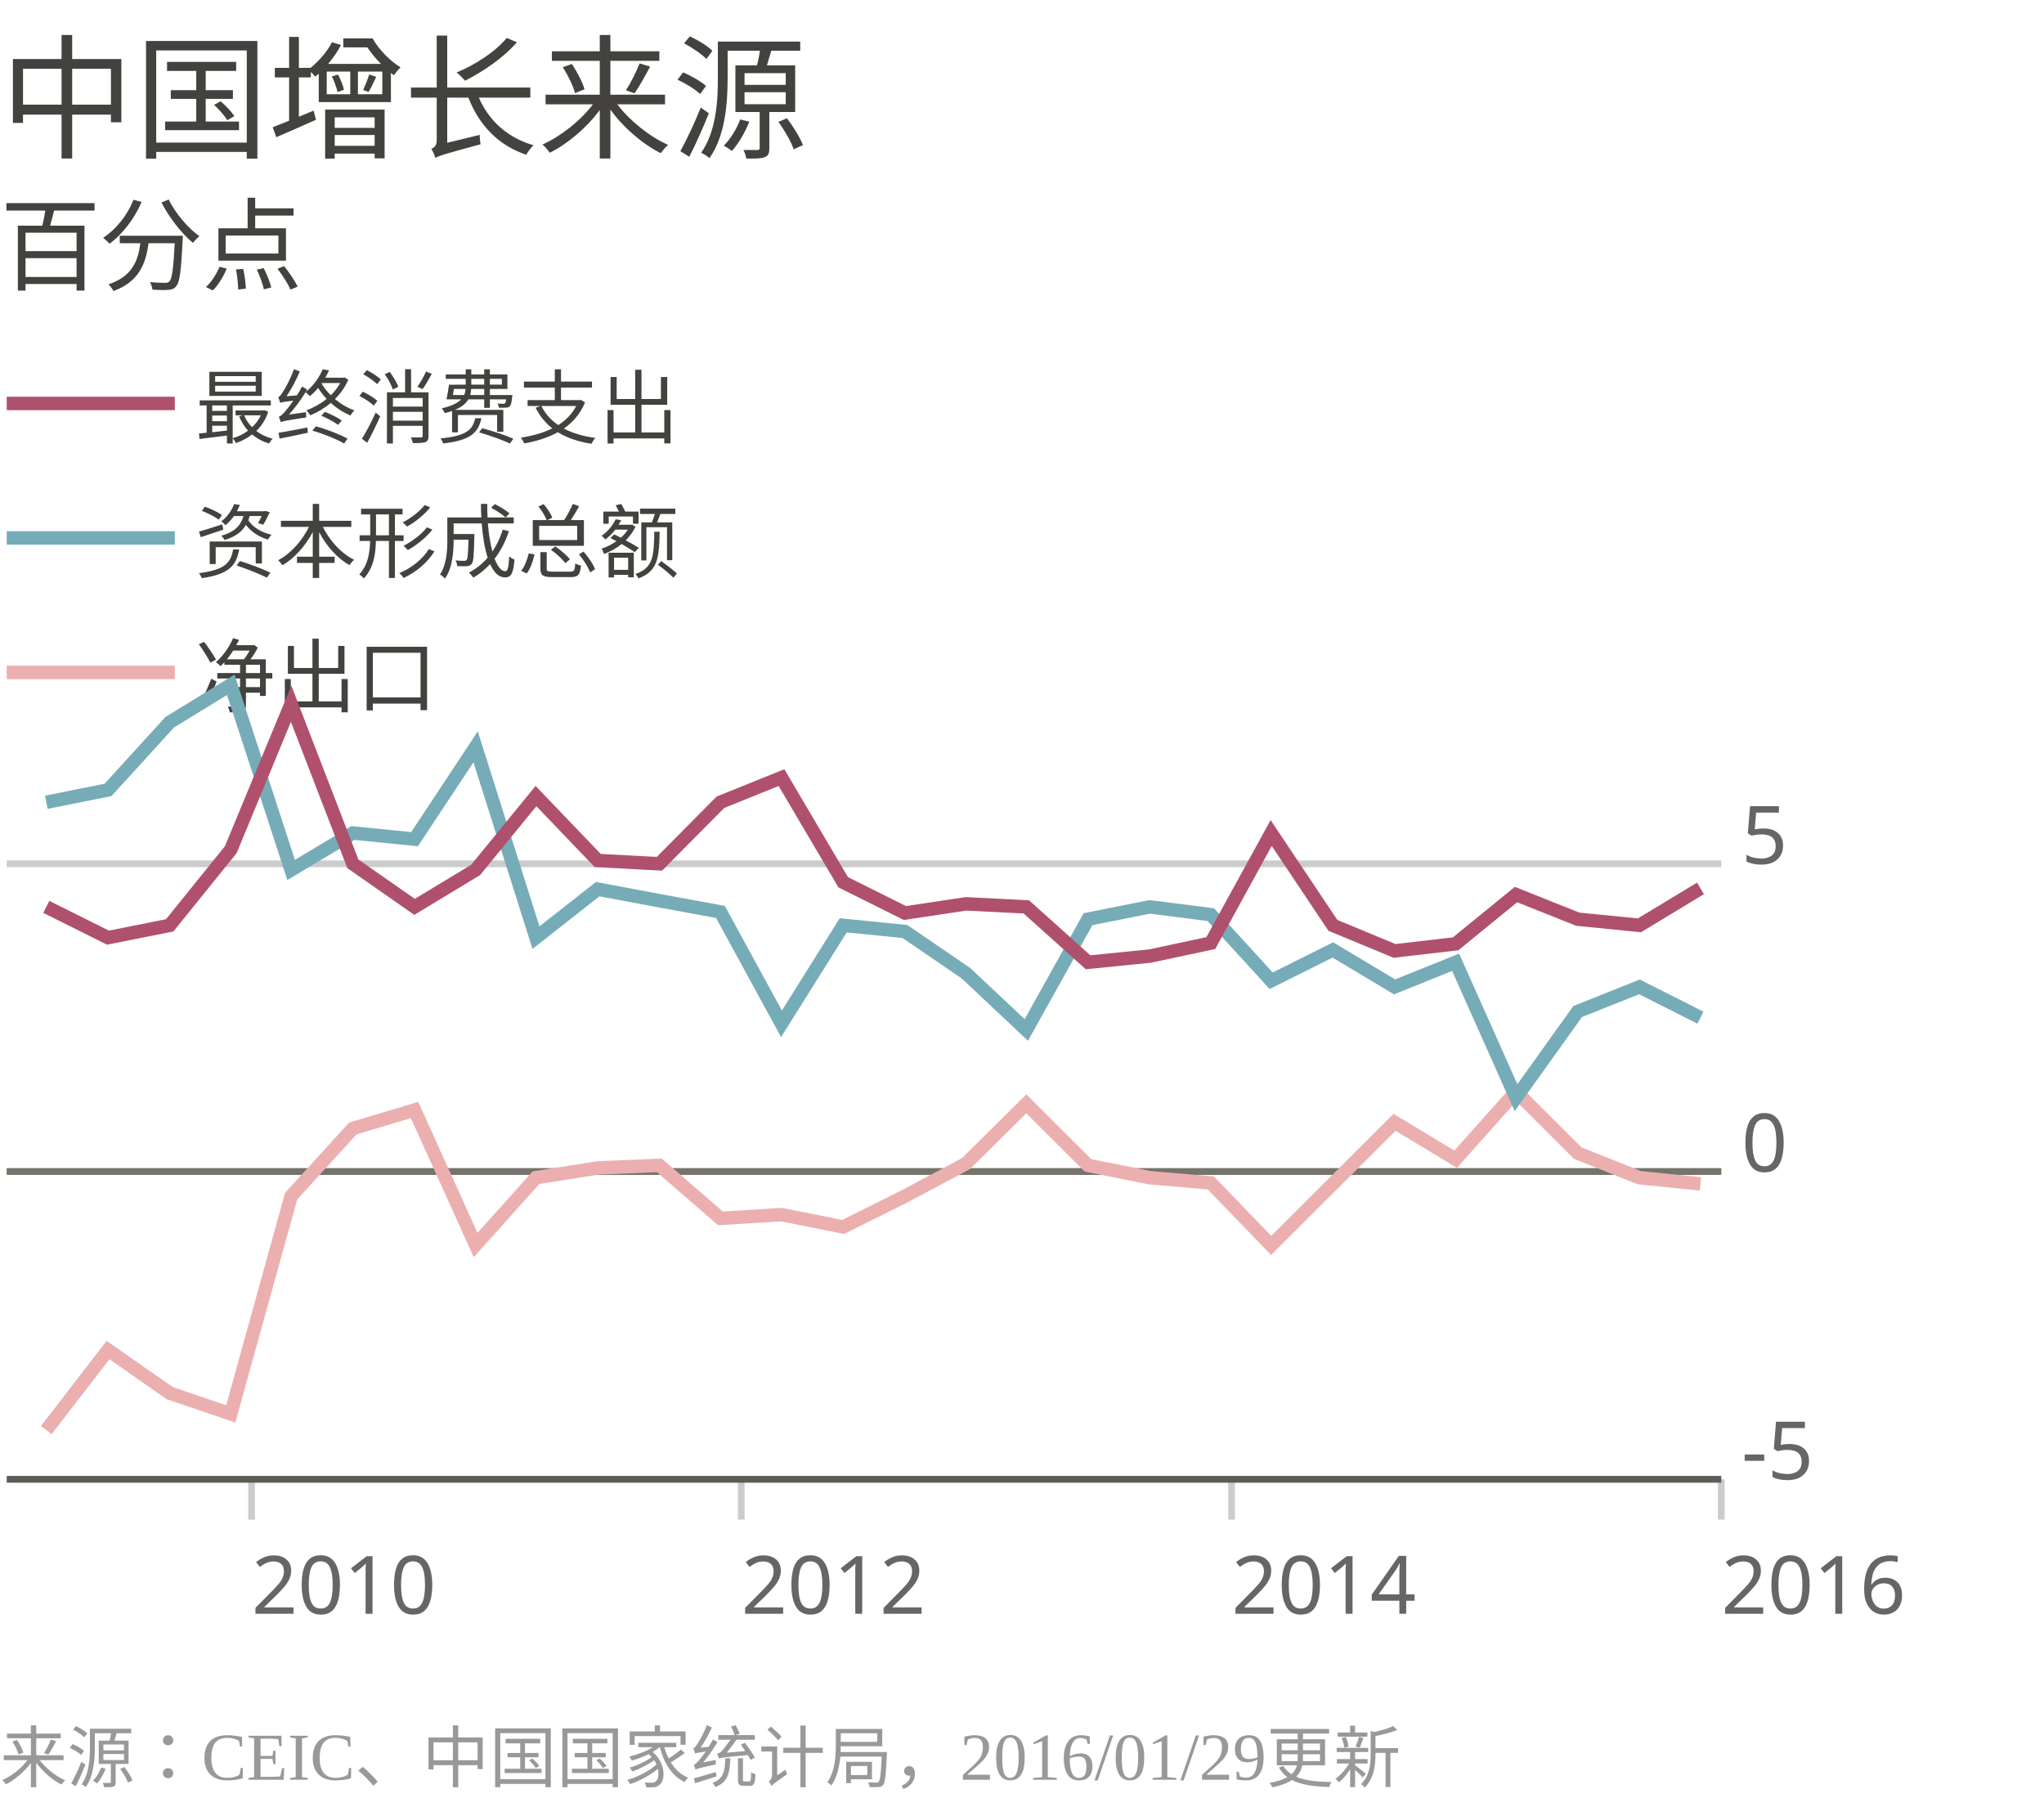
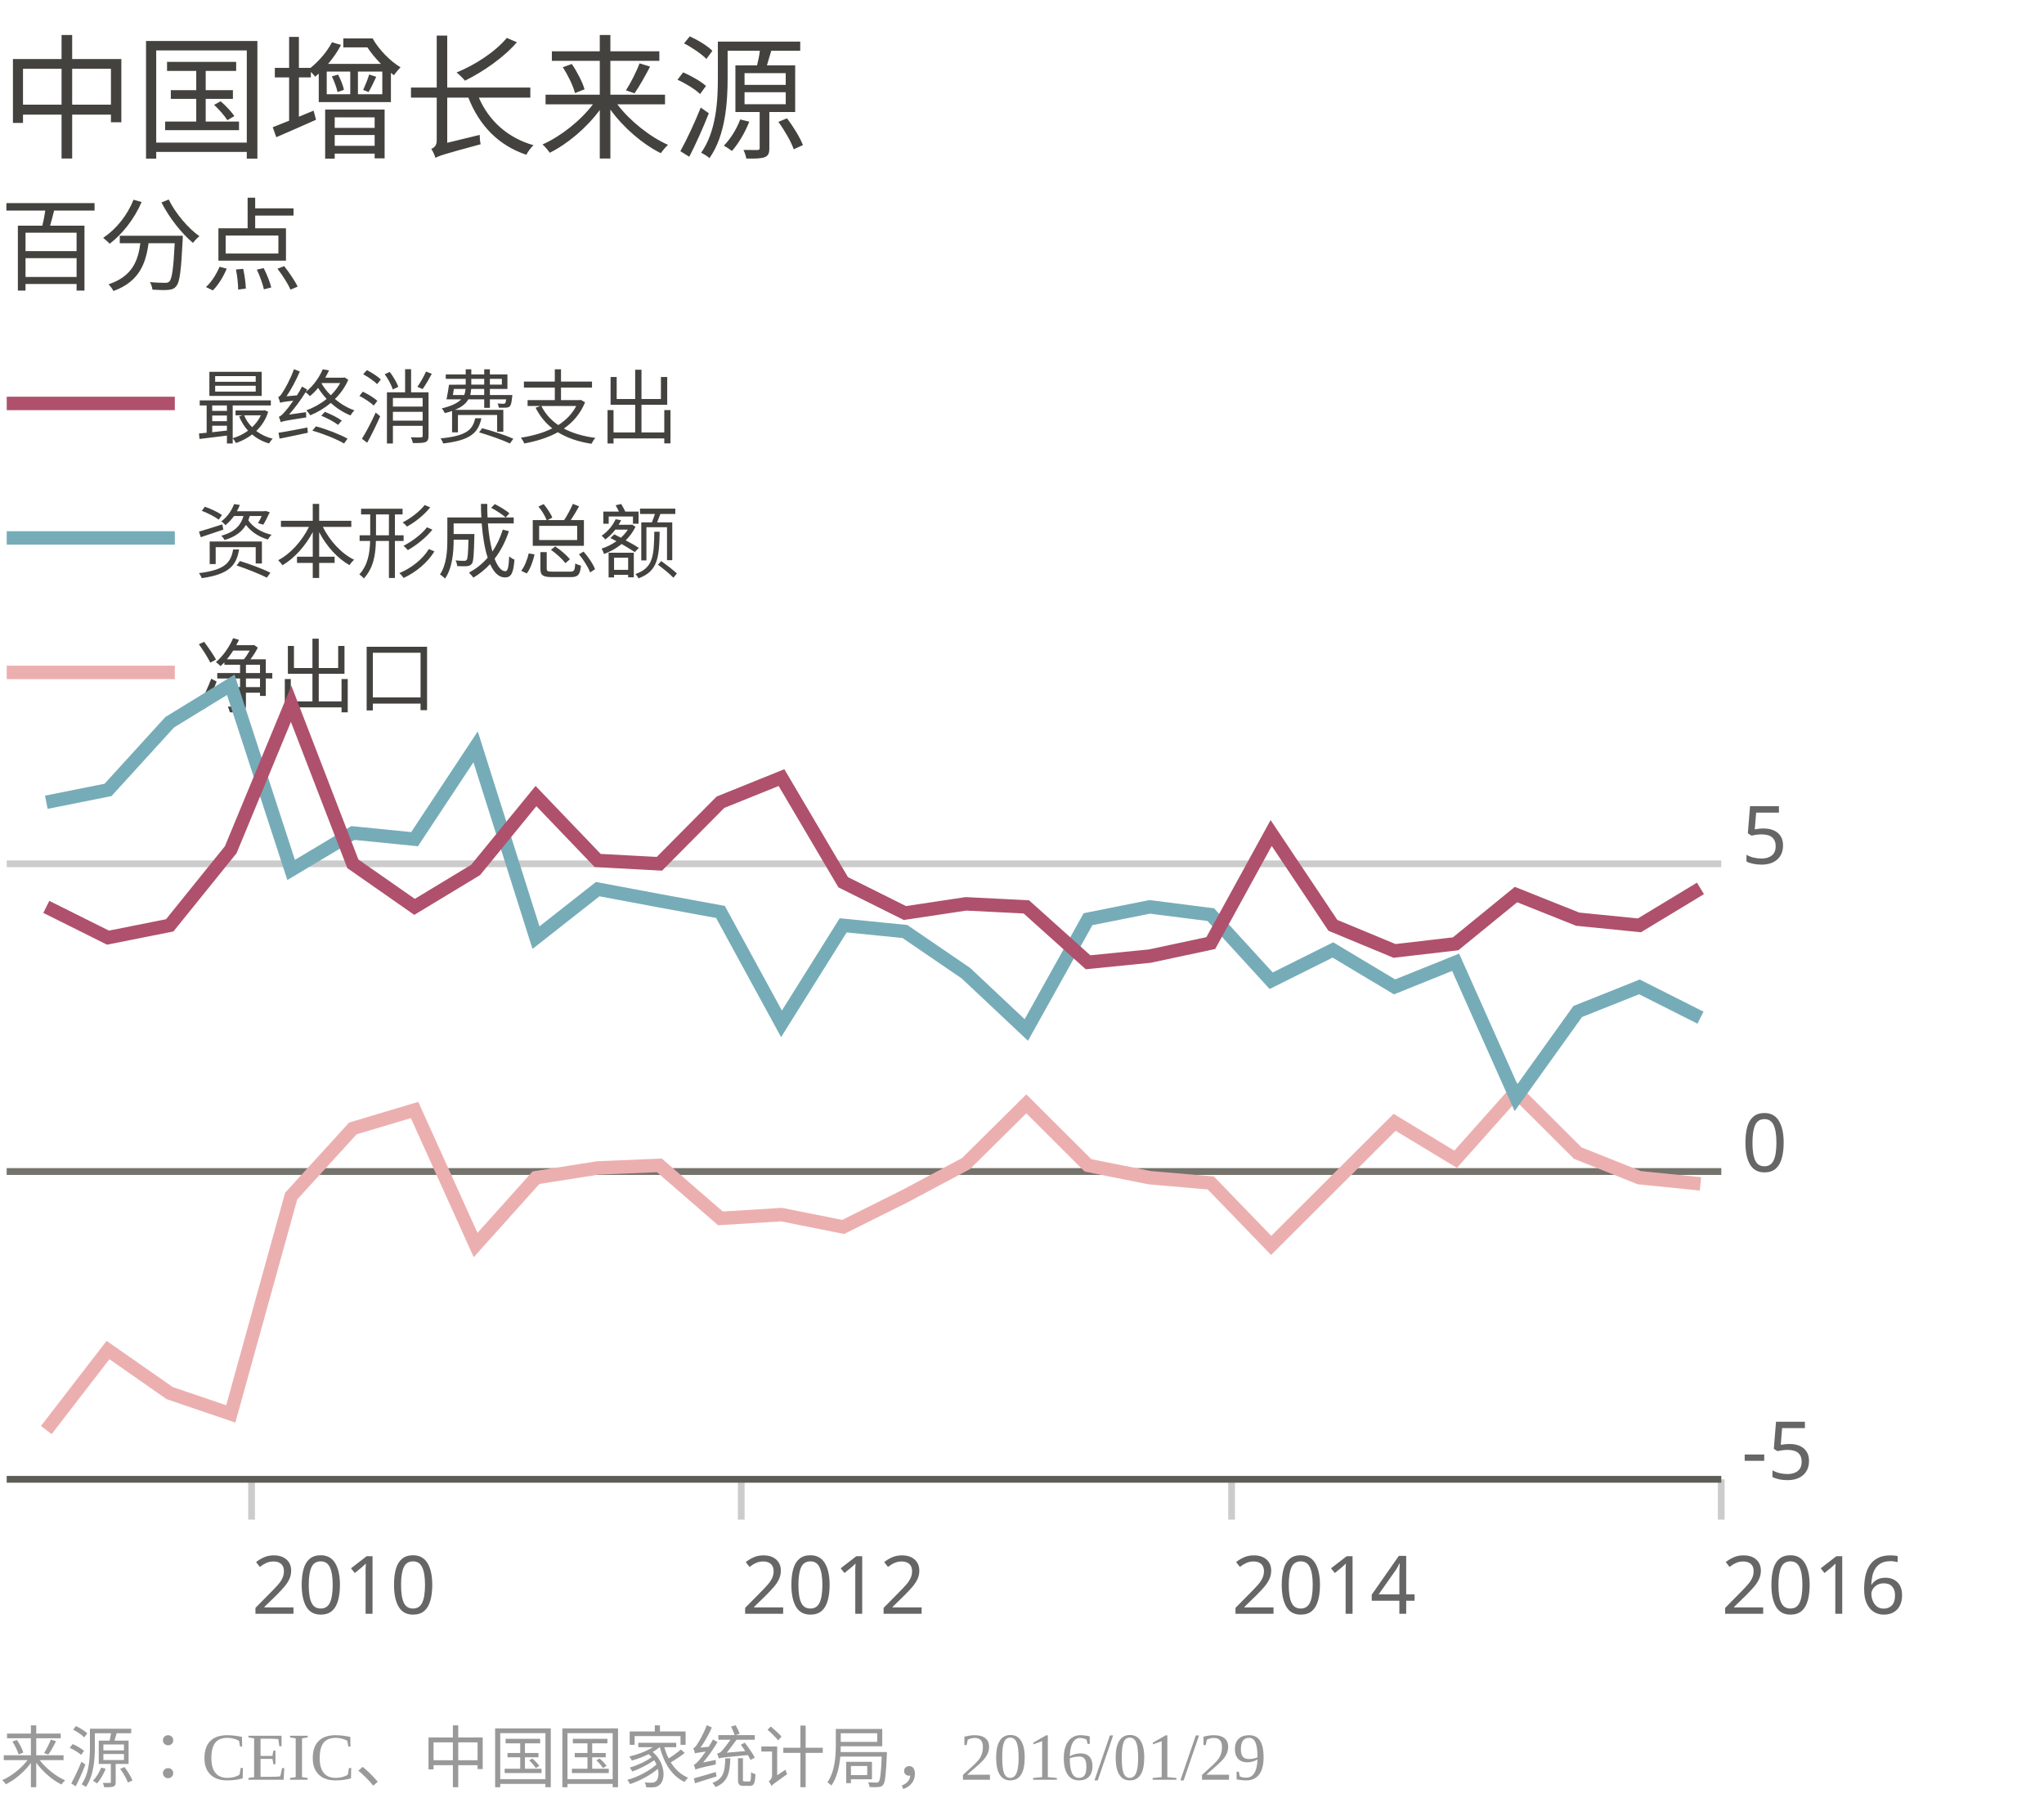
<svg xmlns="http://www.w3.org/2000/svg" viewBox="0 0 304 270">
  <text class="chart-title" fill="#43423e" font-size="20" y="22">中国增长来源</text>
  <text class="chart-subtitle" fill="#43423e" font-size="15" y="42">百分点</text>
-   <text class="chart-source" font-size="10" fill-opacity="0.4" y="265">来源：CEIC、中国国家统计局，2016/01/29更新</text>
+   <text class="chart-source" font-size="10" fill-opacity="0.4" y="265">来源：CEIC、中国国家统计局，2016/01/29</text>
  <g transform="translate(1,100)">
    <g transform="translate(0,120)" class="x axis">
      <g class="tick" style="" transform="translate(36.41432,0)">
        <line y2="6" x2="0" fill="none" stroke="#000" stroke-opacity="0.2" />
        <text dy="0" style="" y="20" x="0" font-family="MetricWeb,sans-serif" fill-opacity="0.6" font-size="12" text-anchor="start">2010</text>
      </g>
      <g class="tick" style="" transform="translate(109.243,0)">
        <line y2="6" x2="0" fill="none" stroke="#000" stroke-opacity="0.2" />
        <text dy="0" style="" y="20" x="0" font-family="MetricWeb,sans-serif" fill-opacity="0.6" font-size="12" text-anchor="start">2012</text>
      </g>
      <g class="tick" style="" transform="translate(182.1714,0)">
        <line y2="6" x2="0" fill="none" stroke="#000" stroke-opacity="0.2" />
        <text dy="0" style="" y="20" x="0" font-family="MetricWeb,sans-serif" fill-opacity="0.6" font-size="12" text-anchor="start">2014</text>
      </g>
      <g class="tick" style="" transform="translate(255,0)">
        <line y2="6" x2="0" fill="none" stroke="#000" stroke-opacity="0.2" />
        <text dy="0" style="" y="20" x="0" font-family="MetricWeb,sans-serif" fill-opacity="0.6" font-size="12" text-anchor="start">2016</text>
      </g>
      <path class="domain" d="M0,0V0H255V0" fill="none" stroke="#74736c" />
    </g>
    <g transform="translate(255,0)" class="y axis">
      <g class="tick" style="" transform="translate(0,120)">
        <line x2="-255" y2="0" fill="none" stroke="#000" stroke-opacity="0.2" />
        <text dy="0" style="text-anchor: start;" x="3" y="0" font-family="MetricWeb,sans-serif" fill-opacity="0.6" font-size="12">-5</text>
      </g>
      <g class="tick" style="" transform="translate(0,74.23077)">
        <line x2="-255" y2="0" fill="none" stroke="#000" stroke-opacity="0.2" />
        <text dy="0" style="text-anchor: start;" x="3" y="0" font-family="MetricWeb,sans-serif" fill-opacity="0.6" font-size="12">0</text>
      </g>
      <g class="tick" style="" transform="translate(0,28.46154)">
        <line x2="-255" y2="0" fill="none" stroke="#000" stroke-opacity="0.2" />
        <text dy="0" style="text-anchor: start;" x="3" y="0" font-family="MetricWeb,sans-serif" fill-opacity="0.6" font-size="12">5</text>
      </g>
      <path class="domain" d="M-255,1H0V120H-255" fill="none" stroke="#000" stroke-opacity="0" />
      <line class="highlight-line" x1="0" x2="-255" y1="74.231" y2="74.231" fill="none" stroke="#74736c" />
    </g>
    <g class="chart-key" transform="translate(0,-35)">
      <g class="key-element" transform="translate(0,0)">
        <text x="28" font-size="12" fill="#43423e">最终消费支出</text>
        <line x1="0" x2="25" y1="-5" y2="-5" stroke-width="2" fill="none" stroke="#af516c" />
      </g>
      <g class="key-element" transform="translate(0,20)">
        <text x="28" font-size="12" fill="#43423e">资本形成总额</text>
        <line x1="0" x2="25" y1="-5" y2="-5" stroke-width="2" fill="none" stroke="#76acb8" />
      </g>
      <g class="key-element" transform="translate(0,40)">
        <text x="28" font-size="12" fill="#43423e">净出口</text>
        <line x1="0" x2="25" y1="-5" y2="-5" stroke-width="2" fill="none" stroke="#ecafaf" />
      </g>
    </g>
    <g>
      <path d="M5.886,112.677L15.065,100.777L24.243,107.185L33.322,110.274L42.3,77.892L51.479,67.823L60.657,65.077L69.736,85.16L78.715,75.146L87.893,73.698L97.072,73.315L106.15,81.195L115.229,80.638L124.407,82.469L133.586,77.892L142.664,73.054L151.643,64.162L160.822,73.315L170,75.146L179.079,75.927L188.058,85.215L197.236,76.062L206.414,66.908L215.493,72.4L224.472,62.331L233.65,71.485L242.829,75.146L251.907,76.062" stroke-width="2" fill="none" stroke="#ecafaf" />
      <path d="M5.886,19.308L15.065,17.477L24.243,7.408L33.322,1.841L42.3,29.377L51.479,23.885L60.657,24.8L69.736,11.069L78.715,39.446L87.893,32.232L97.072,33.954L106.15,35.621L115.229,52.262L124.407,37.615L133.586,38.531L142.664,44.735L151.643,53.177L160.822,36.7L170,34.869L179.079,36.025L188.058,45.854L197.236,41.277L206.414,46.769L215.493,43.108L224.472,63.246L233.65,50.431L242.829,46.769L251.907,51.346" stroke-width="2" fill="none" stroke="#76acb8" />
      <path d="M5.886,34.869L15.065,39.446L24.243,37.615L33.322,26.362L42.3,4.662L51.479,28.462L60.657,34.869L69.736,29.377L78.715,18.392L87.893,27.97L97.072,28.462L106.15,19.308L115.229,15.646L124.407,31.208L133.586,35.785L142.664,34.419L151.643,34.869L160.822,43.108L170,42.192L179.079,40.255L188.058,23.885L197.236,37.615L206.414,41.421L215.493,40.362L224.472,33.038L233.65,36.7L242.829,37.615L251.907,32.123" stroke-width="2" fill="none" stroke="#af516c" />
    </g>
  </g>
</svg>
